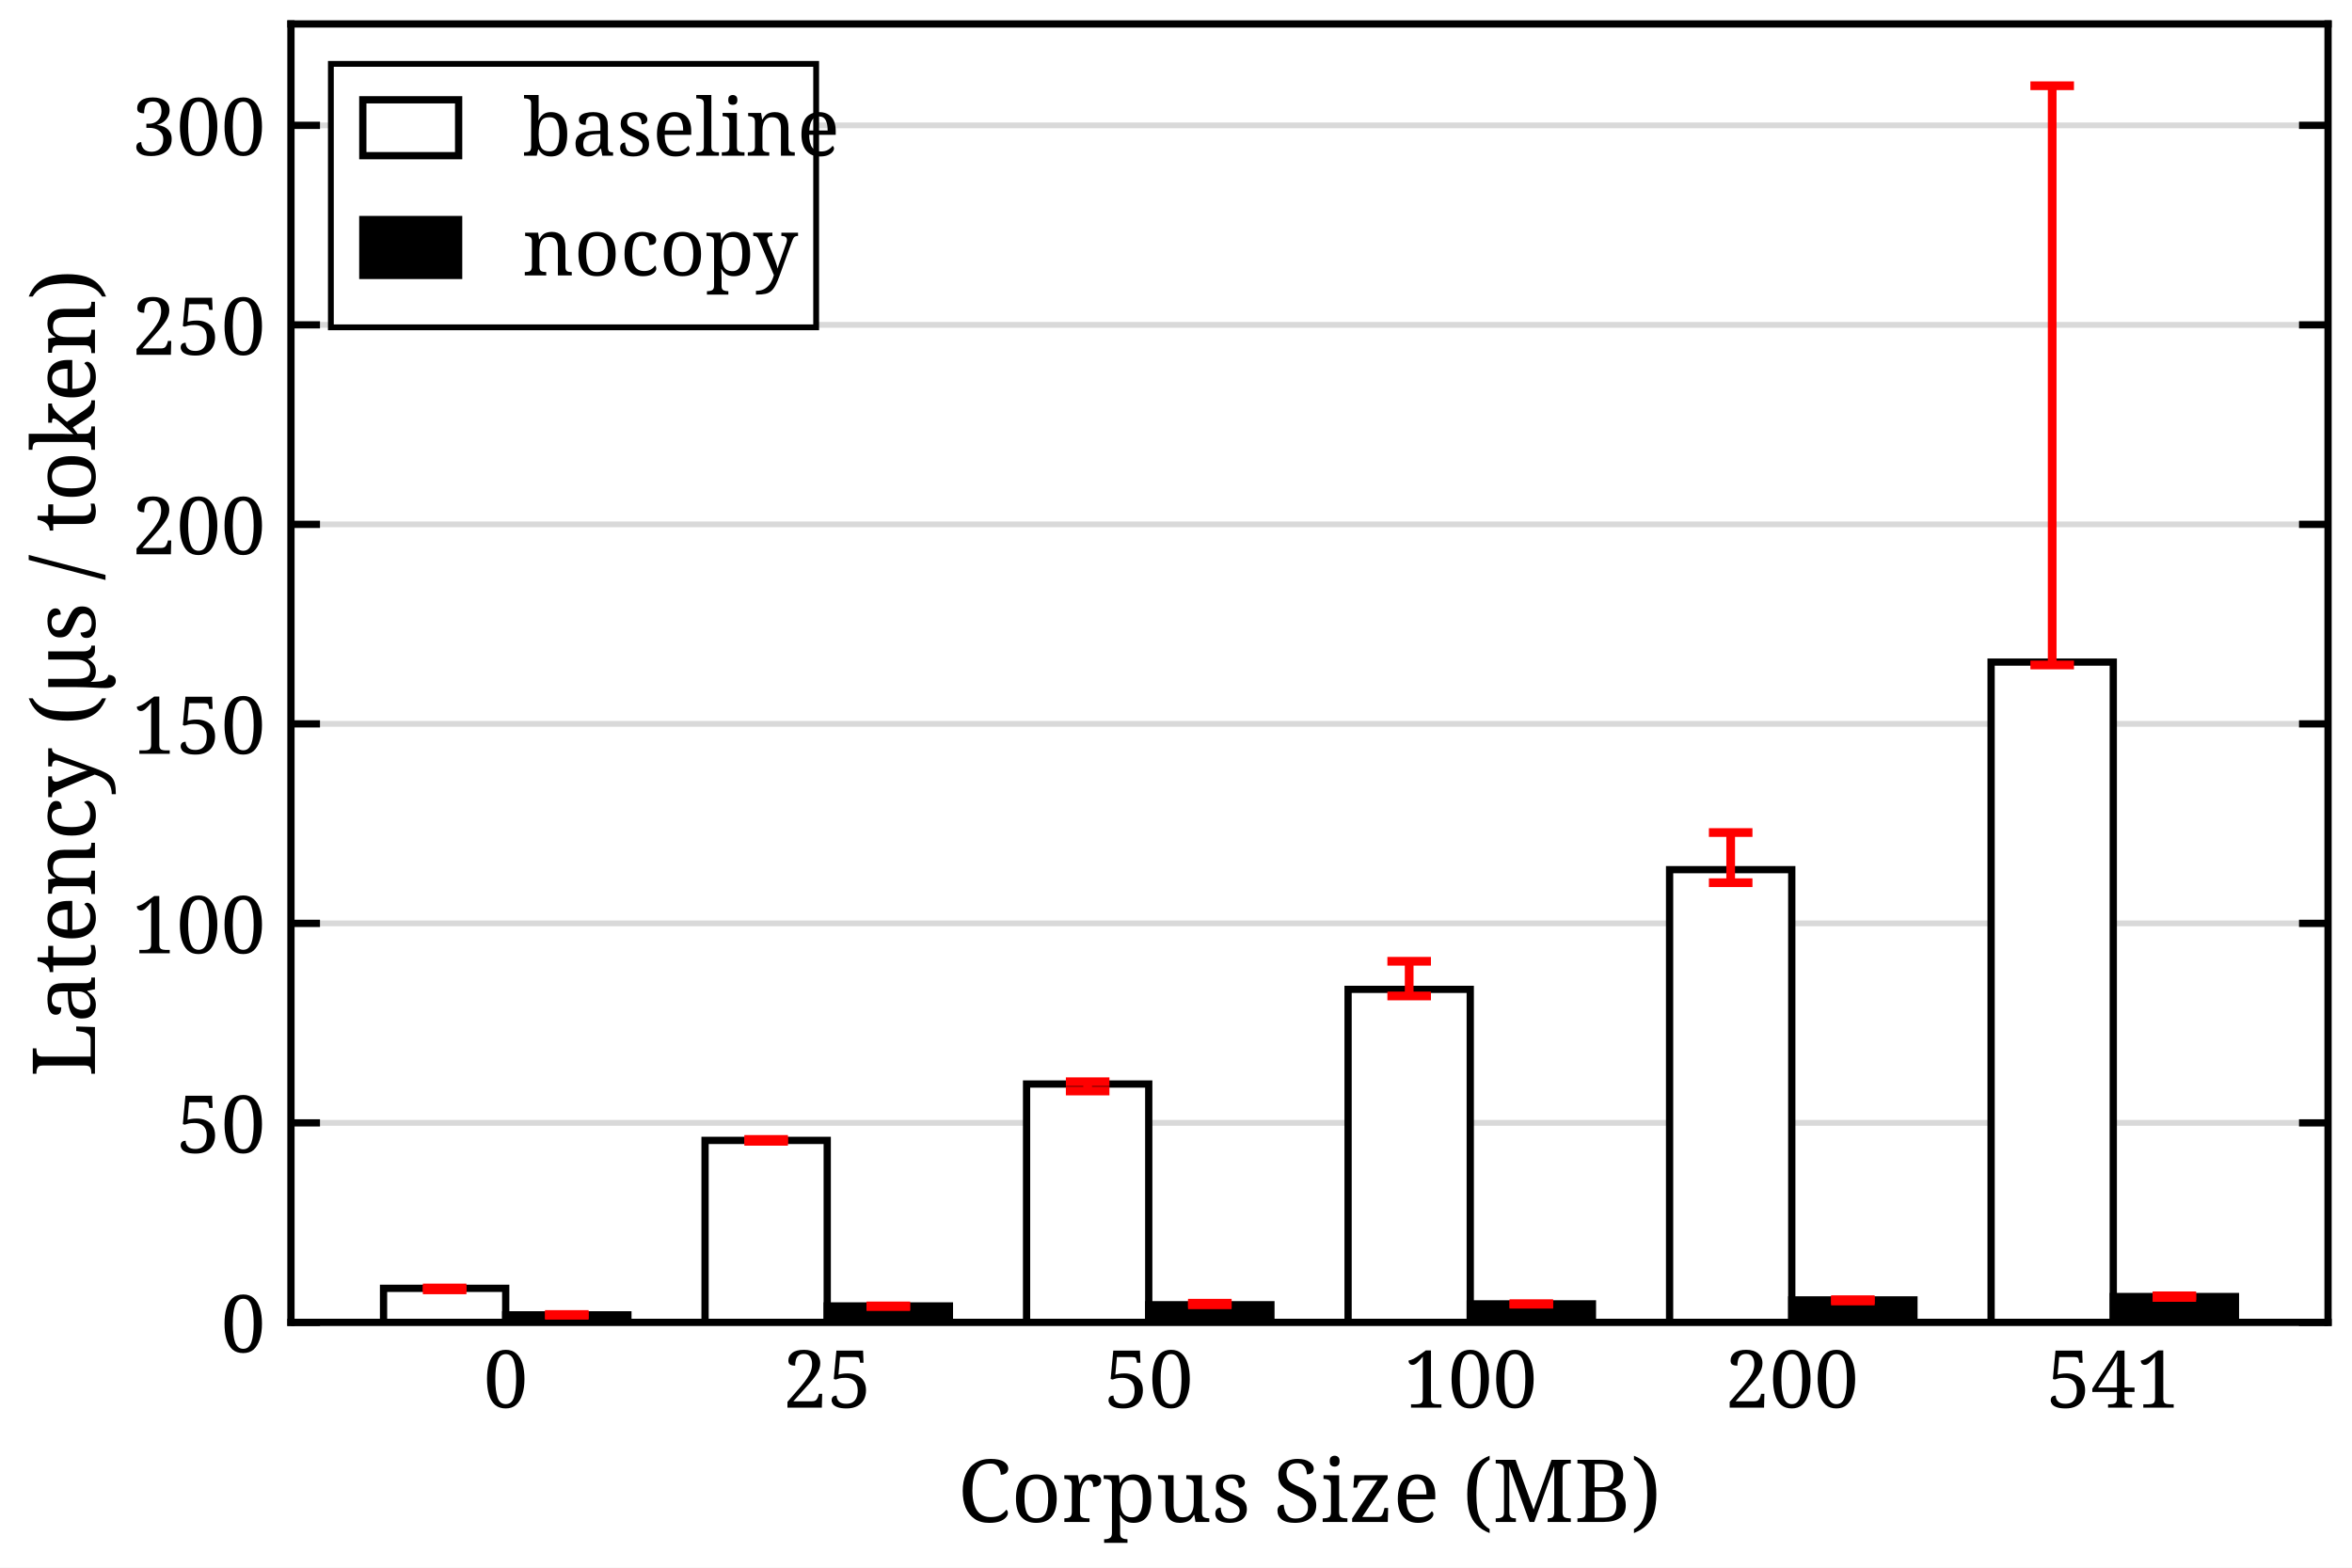
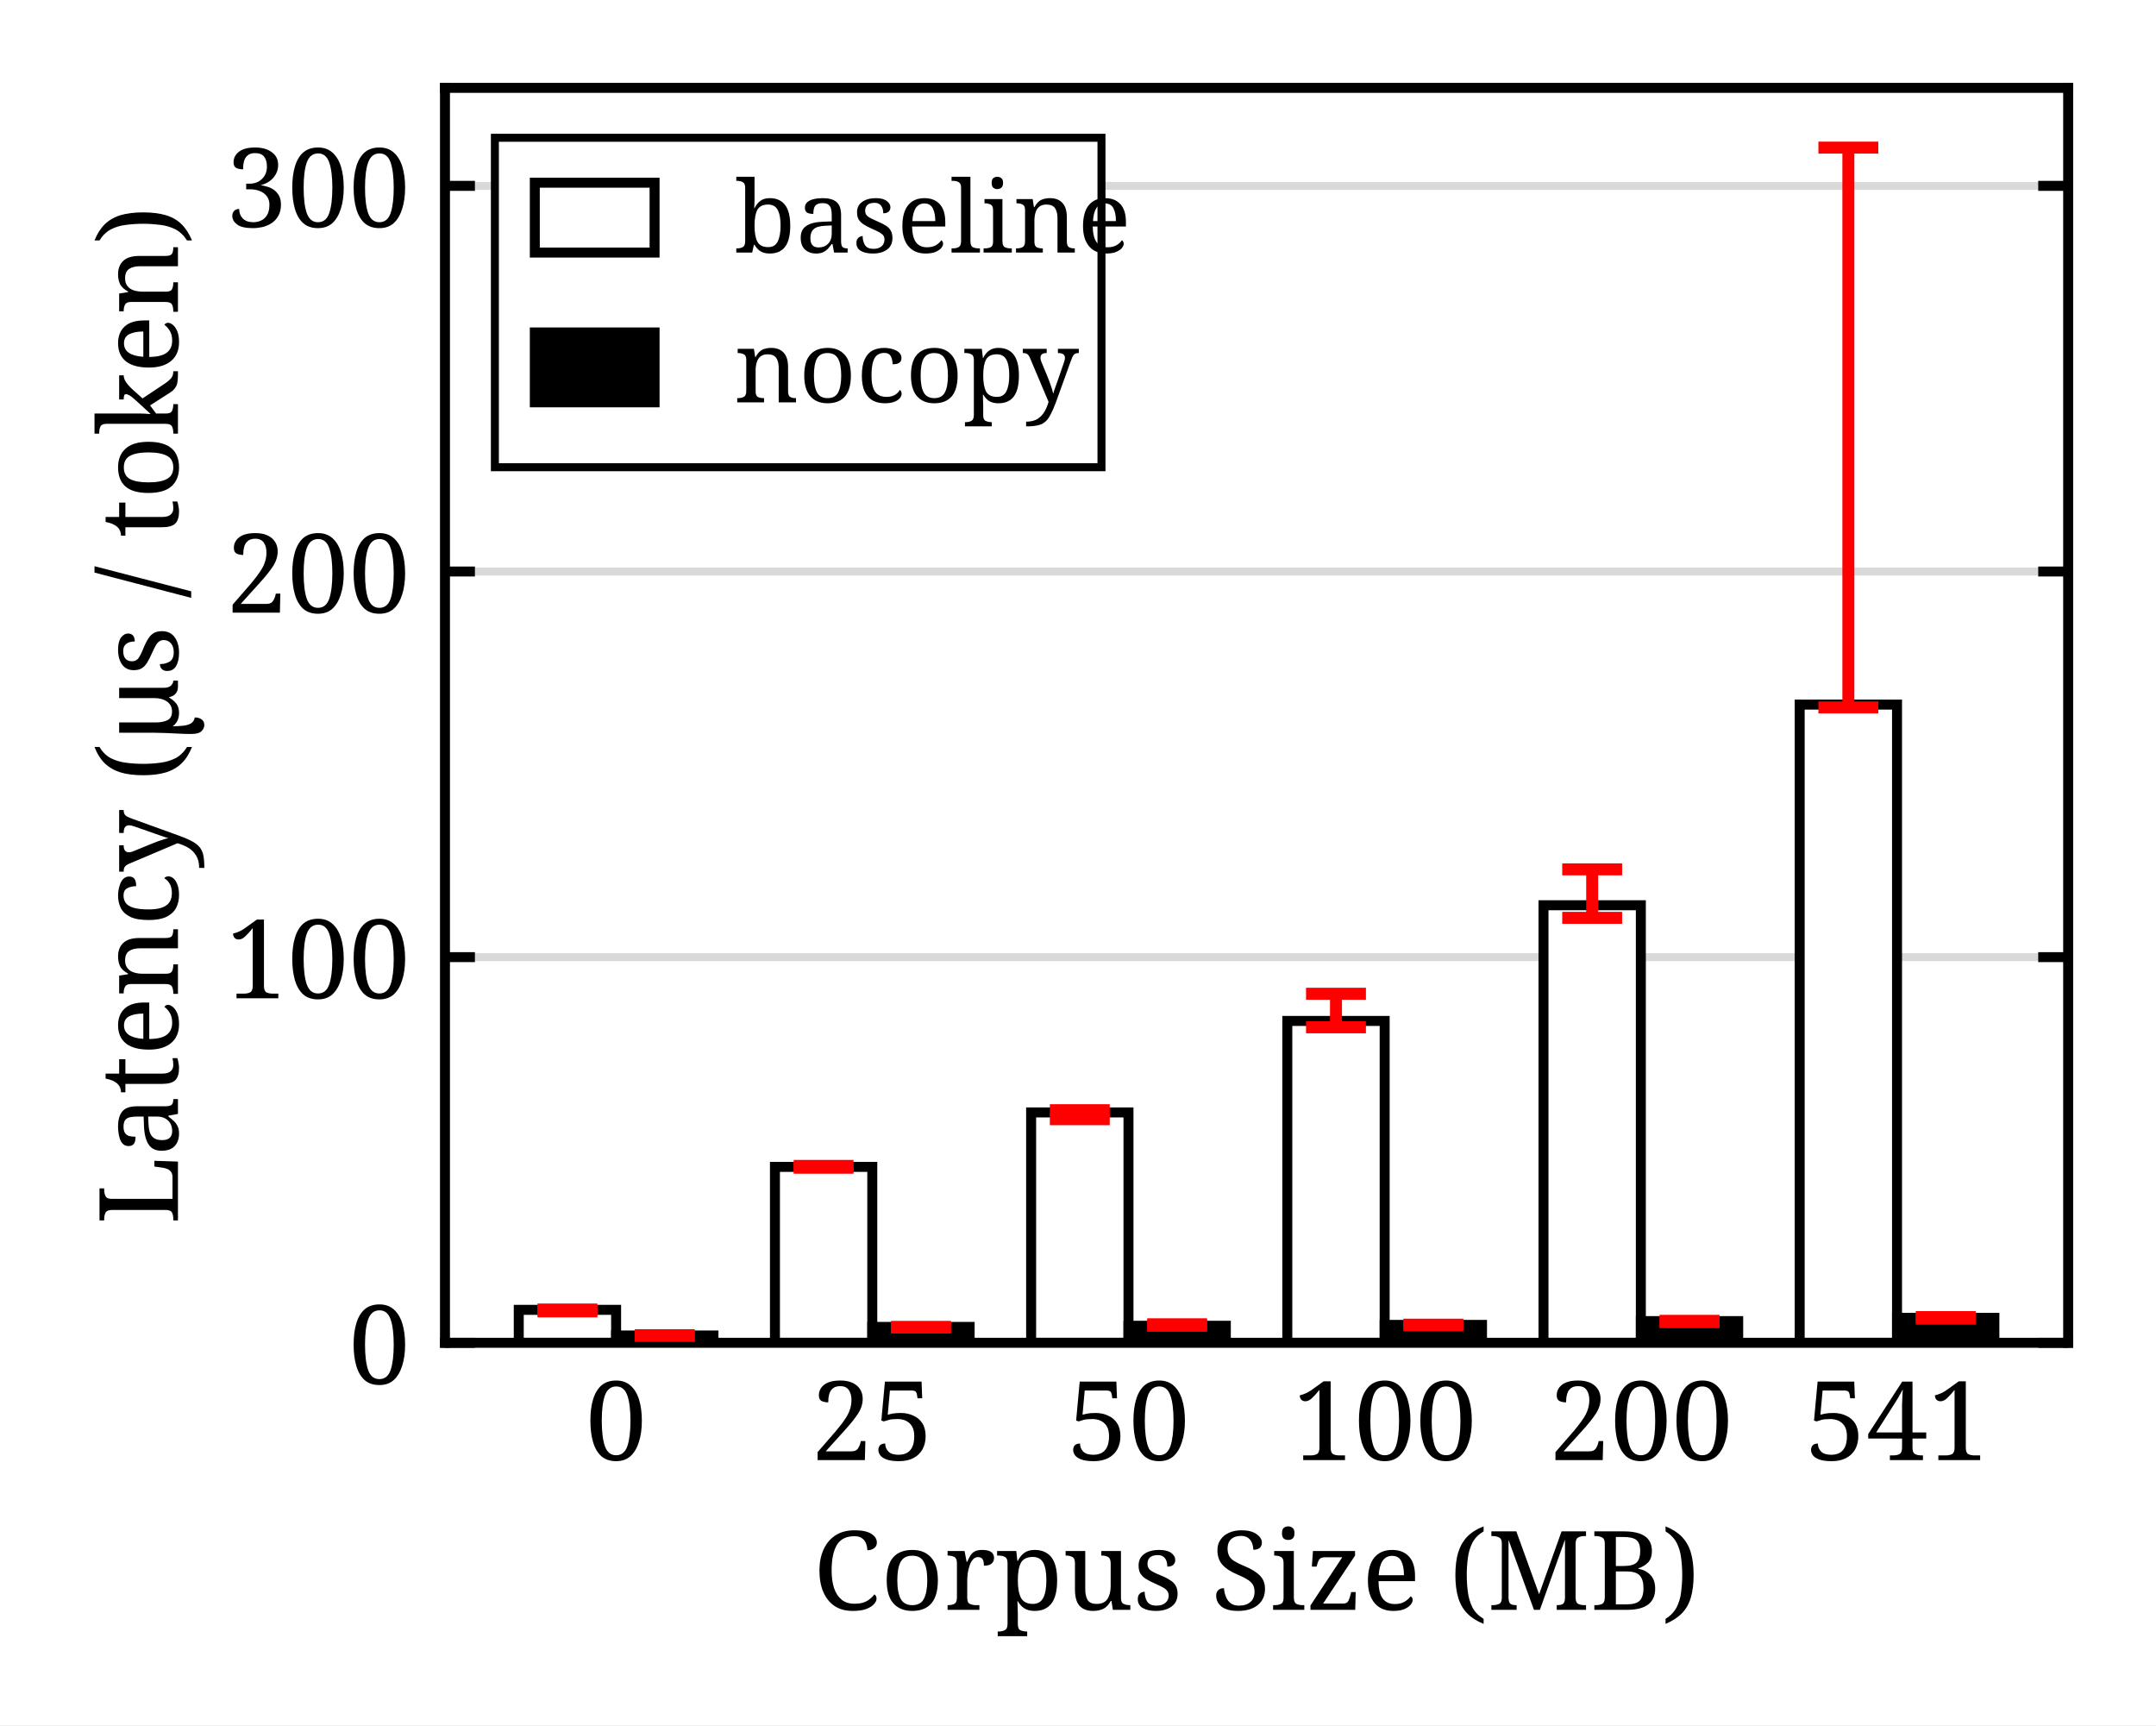
- <svg xmlns="http://www.w3.org/2000/svg" xmlns:xlink="http://www.w3.org/1999/xlink" width="324pt" height="216pt" viewBox="0 0 324 216" version="1.1">
+ <svg xmlns="http://www.w3.org/2000/svg" xmlns:xlink="http://www.w3.org/1999/xlink" width="216pt" height="172.8pt" viewBox="0 0 216 172.8" version="1.1">
  <defs>
    <style type="text/css">*{stroke-linejoin: round; stroke-linecap: butt}</style>
  </defs>
  <g id="figure_1">
    <g id="patch_1">
-       <path d="M 0 216  L 324 216  L 324 0  L 0 0  z " style="fill: #ffffff" />
+       <path d="M 0 172.8  L 216 172.8  L 216 0  L 0 0  z " style="fill: #ffffff" />
    </g>
    <g id="axes_1">
      <g id="patch_2">
-         <path d="M 40.08 182.2  L 320.7 182.2  L 320.7 3.3  L 40.08 3.3  z " style="fill: #ffffff" />
+         <path d="M 44.58 134.5  L 207.2 134.5  L 207.2 8.8  L 44.58 8.8  z " style="fill: #ffffff" />
      </g>
      <g id="matplotlib.axis_1">
        <g id="xtick_1">
          <g id="text_1">
-             <text style="font-size: 11px; font-family: 'STIXGeneral', serif; text-anchor: middle" x="69.666" y="193.95" transform="rotate(-0 69.66557 193.95)">0</text>
+             <text style="font-size: 11px; font-family: 'STIXGeneral', serif; text-anchor: middle" x="61.725" y="146.25" transform="rotate(-0 61.72491 146.25)">0</text>
          </g>
        </g>
        <g id="xtick_2">
          <g id="text_2">
-             <text style="font-size: 11px; font-family: 'STIXGeneral', serif; text-anchor: middle" x="113.955" y="193.95" transform="rotate(-0 113.9553 193.95)">25</text>
+             <text style="font-size: 11px; font-family: 'STIXGeneral', serif; text-anchor: middle" x="87.391" y="146.25" transform="rotate(-0 87.39095 146.25)">25</text>
          </g>
        </g>
        <g id="xtick_3">
          <g id="text_3">
-             <text style="font-size: 11px; font-family: 'STIXGeneral', serif; text-anchor: middle" x="158.245" y="193.95" transform="rotate(-0 158.2451 193.95)">50</text>
+             <text style="font-size: 11px; font-family: 'STIXGeneral', serif; text-anchor: middle" x="113.057" y="146.25" transform="rotate(-0 113.057 146.25)">50</text>
          </g>
        </g>
        <g id="xtick_4">
          <g id="text_4">
-             <text style="font-size: 11px; font-family: 'STIXGeneral', serif; text-anchor: middle" x="202.535" y="193.95" transform="rotate(-0 202.5349 193.95)">100</text>
+             <text style="font-size: 11px; font-family: 'STIXGeneral', serif; text-anchor: middle" x="138.723" y="146.25" transform="rotate(-0 138.723 146.25)">100</text>
          </g>
        </g>
        <g id="xtick_5">
          <g id="text_5">
-             <text style="font-size: 11px; font-family: 'STIXGeneral', serif; text-anchor: middle" x="246.825" y="193.95" transform="rotate(-0 246.8247 193.95)">200</text>
+             <text style="font-size: 11px; font-family: 'STIXGeneral', serif; text-anchor: middle" x="164.389" y="146.25" transform="rotate(-0 164.3891 146.25)">200</text>
          </g>
        </g>
        <g id="xtick_6">
          <g id="text_6">
-             <text style="font-size: 11px; font-family: 'STIXGeneral', serif; text-anchor: middle" x="291.114" y="193.95" transform="rotate(-0 291.1144 193.95)">541</text>
+             <text style="font-size: 11px; font-family: 'STIXGeneral', serif; text-anchor: middle" x="190.055" y="146.25" transform="rotate(-0 190.0551 146.25)">541</text>
          </g>
        </g>
        <g id="text_7">
-           <text style="font-size: 12px; font-family: 'STIXGeneral', serif; text-anchor: middle" x="180.39" y="209.7" transform="rotate(-0 180.39 209.7)">Corpus Size (MB)</text>
+           <text style="font-size: 11px; font-family: 'STIXGeneral', serif; text-anchor: middle" x="125.89" y="161.25" transform="rotate(-0 125.89 161.25)">Corpus Size (MB)</text>
        </g>
      </g>
      <g id="matplotlib.axis_2">
        <g id="ytick_1">
          <g id="line2d_1">
-             <path d="M 40.08 182.2  L 320.7 182.2  " clip-path="url(#p58db43b952)" style="fill: none; stroke: #d9d9d9; stroke-width: 0.8; stroke-linecap: square" />
+             <path d="M 44.58 134.5  L 207.2 134.5  " clip-path="url(#p83a872cf9c)" style="fill: none; stroke: #d9d9d9; stroke-width: 0.8; stroke-linecap: square" />
          </g>
          <g id="line2d_2">
            <defs>
-               <path id="m259b991957" d="M 0 0  L 4 0  " style="stroke: #000000" />
+               <path id="mdae82fceea" d="M 0 0  L 3 0  " style="stroke: #000000" />
            </defs>
            <g>
-               <use xlink:href="#m259b991957" x="40.08" y="182.2" style="stroke: #000000" />
+               <use xlink:href="#mdae82fceea" x="44.58" y="134.5" style="stroke: #000000" />
            </g>
          </g>
          <g id="line2d_3">
            <defs>
-               <path id="m09caad8e75" d="M 0 0  L -4 0  " style="stroke: #000000" />
+               <path id="m9e3574b6be" d="M 0 0  L -3 0  " style="stroke: #000000" />
            </defs>
            <g>
-               <use xlink:href="#m09caad8e75" x="320.7" y="182.2" style="stroke: #000000" />
+               <use xlink:href="#m9e3574b6be" x="207.2" y="134.5" style="stroke: #000000" />
            </g>
          </g>
          <g id="text_8">
-             <text style="font-size: 11px; font-family: 'STIXGeneral', serif; text-anchor: end" x="36.58" y="186.325" transform="rotate(-0 36.58 186.325)">0</text>
+             <text style="font-size: 11px; font-family: 'STIXGeneral', serif; text-anchor: end" x="41.08" y="138.625" transform="rotate(-0 41.08 138.625)">0</text>
          </g>
        </g>
        <g id="ytick_2">
          <g id="line2d_4">
-             <path d="M 40.08 154.712  L 320.7 154.712  " clip-path="url(#p58db43b952)" style="fill: none; stroke: #d9d9d9; stroke-width: 0.8; stroke-linecap: square" />
+             <path d="M 44.58 95.872  L 207.2 95.872  " clip-path="url(#p83a872cf9c)" style="fill: none; stroke: #d9d9d9; stroke-width: 0.8; stroke-linecap: square" />
          </g>
          <g id="line2d_5">
            <g>
-               <use xlink:href="#m259b991957" x="40.08" y="154.712" style="stroke: #000000" />
+               <use xlink:href="#mdae82fceea" x="44.58" y="95.872" style="stroke: #000000" />
            </g>
          </g>
          <g id="line2d_6">
            <g>
-               <use xlink:href="#m09caad8e75" x="320.7" y="154.712" style="stroke: #000000" />
+               <use xlink:href="#m9e3574b6be" x="207.2" y="95.872" style="stroke: #000000" />
            </g>
          </g>
          <g id="text_9">
-             <text style="font-size: 11px; font-family: 'STIXGeneral', serif; text-anchor: end" x="36.58" y="158.837" transform="rotate(-0 36.58 158.8371)">50</text>
+             <text style="font-size: 11px; font-family: 'STIXGeneral', serif; text-anchor: end" x="41.08" y="99.997" transform="rotate(-0 41.08 99.99747)">100</text>
          </g>
        </g>
        <g id="ytick_3">
          <g id="line2d_7">
-             <path d="M 40.08 127.224  L 320.7 127.224  " clip-path="url(#p58db43b952)" style="fill: none; stroke: #d9d9d9; stroke-width: 0.8; stroke-linecap: square" />
+             <path d="M 44.58 57.245  L 207.2 57.245  " clip-path="url(#p83a872cf9c)" style="fill: none; stroke: #d9d9d9; stroke-width: 0.8; stroke-linecap: square" />
          </g>
          <g id="line2d_8">
            <g>
-               <use xlink:href="#m259b991957" x="40.08" y="127.224" style="stroke: #000000" />
+               <use xlink:href="#mdae82fceea" x="44.58" y="57.245" style="stroke: #000000" />
            </g>
          </g>
          <g id="line2d_9">
            <g>
-               <use xlink:href="#m09caad8e75" x="320.7" y="127.224" style="stroke: #000000" />
+               <use xlink:href="#m9e3574b6be" x="207.2" y="57.245" style="stroke: #000000" />
            </g>
          </g>
          <g id="text_10">
-             <text style="font-size: 11px; font-family: 'STIXGeneral', serif; text-anchor: end" x="36.58" y="131.349" transform="rotate(-0 36.58 131.3492)">100</text>
+             <text style="font-size: 11px; font-family: 'STIXGeneral', serif; text-anchor: end" x="41.08" y="61.37" transform="rotate(-0 41.08 61.36995)">200</text>
          </g>
        </g>
        <g id="ytick_4">
          <g id="line2d_10">
-             <path d="M 40.08 99.736  L 320.7 99.736  " clip-path="url(#p58db43b952)" style="fill: none; stroke: #d9d9d9; stroke-width: 0.8; stroke-linecap: square" />
+             <path d="M 44.58 18.617  L 207.2 18.617  " clip-path="url(#p83a872cf9c)" style="fill: none; stroke: #d9d9d9; stroke-width: 0.8; stroke-linecap: square" />
          </g>
          <g id="line2d_11">
            <g>
-               <use xlink:href="#m259b991957" x="40.08" y="99.736" style="stroke: #000000" />
+               <use xlink:href="#mdae82fceea" x="44.58" y="18.617" style="stroke: #000000" />
            </g>
          </g>
          <g id="line2d_12">
            <g>
-               <use xlink:href="#m09caad8e75" x="320.7" y="99.736" style="stroke: #000000" />
+               <use xlink:href="#m9e3574b6be" x="207.2" y="18.617" style="stroke: #000000" />
            </g>
          </g>
          <g id="text_11">
-             <text style="font-size: 11px; font-family: 'STIXGeneral', serif; text-anchor: end" x="36.58" y="103.861" transform="rotate(-0 36.58 103.8612)">150</text>
-           </g>
-         </g>
-         <g id="ytick_5">
-           <g id="line2d_13">
-             <path d="M 40.08 72.248  L 320.7 72.248  " clip-path="url(#p58db43b952)" style="fill: none; stroke: #d9d9d9; stroke-width: 0.8; stroke-linecap: square" />
-           </g>
-           <g id="line2d_14">
-             <g>
-               <use xlink:href="#m259b991957" x="40.08" y="72.248" style="stroke: #000000" />
-             </g>
-           </g>
-           <g id="line2d_15">
-             <g>
-               <use xlink:href="#m09caad8e75" x="320.7" y="72.248" style="stroke: #000000" />
-             </g>
-           </g>
-           <g id="text_12">
-             <text style="font-size: 11px; font-family: 'STIXGeneral', serif; text-anchor: end" x="36.58" y="76.373" transform="rotate(-0 36.58 76.3733)">200</text>
-           </g>
-         </g>
-         <g id="ytick_6">
-           <g id="line2d_16">
-             <path d="M 40.08 44.76  L 320.7 44.76  " clip-path="url(#p58db43b952)" style="fill: none; stroke: #d9d9d9; stroke-width: 0.8; stroke-linecap: square" />
-           </g>
-           <g id="line2d_17">
-             <g>
-               <use xlink:href="#m259b991957" x="40.08" y="44.76" style="stroke: #000000" />
-             </g>
-           </g>
-           <g id="line2d_18">
-             <g>
-               <use xlink:href="#m09caad8e75" x="320.7" y="44.76" style="stroke: #000000" />
-             </g>
-           </g>
-           <g id="text_13">
-             <text style="font-size: 11px; font-family: 'STIXGeneral', serif; text-anchor: end" x="36.58" y="48.885" transform="rotate(-0 36.58 48.88538)">250</text>
-           </g>
-         </g>
-         <g id="ytick_7">
-           <g id="line2d_19">
-             <path d="M 40.08 17.272  L 320.7 17.272  " clip-path="url(#p58db43b952)" style="fill: none; stroke: #d9d9d9; stroke-width: 0.8; stroke-linecap: square" />
-           </g>
-           <g id="line2d_20">
-             <g>
-               <use xlink:href="#m259b991957" x="40.08" y="17.272" style="stroke: #000000" />
-             </g>
-           </g>
-           <g id="line2d_21">
-             <g>
-               <use xlink:href="#m09caad8e75" x="320.7" y="17.272" style="stroke: #000000" />
-             </g>
-           </g>
-           <g id="text_14">
-             <text style="font-size: 11px; font-family: 'STIXGeneral', serif; text-anchor: end" x="36.58" y="21.397" transform="rotate(-0 36.58 21.39745)">300</text>
-           </g>
-         </g>
-         <g id="text_15">
-           <text style="font-size: 12px; font-family: 'STIXGeneral', serif; text-anchor: middle" x="13.08" y="92.75" transform="rotate(-90 13.08 92.75)">Latency (µs / token)</text>
+             <text style="font-size: 11px; font-family: 'STIXGeneral', serif; text-anchor: end" x="41.08" y="22.742" transform="rotate(-0 41.08 22.74242)">300</text>
+           </g>
+         </g>
+         <g id="text_12">
+           <text style="font-size: 11px; font-family: 'STIXGeneral', serif; text-anchor: middle" x="17.83" y="71.65" transform="rotate(-90 17.83 71.65)">Latency (µs / token)</text>
        </g>
      </g>
      <g id="patch_3">
-         <path d="M 52.835 182.2  L 69.666 182.2  L 69.666 177.507  L 52.835 177.507  z " clip-path="url(#p58db43b952)" style="fill: #ffffff; stroke: #000000; stroke-linejoin: miter" />
+         <path d="M 51.972 134.5  L 61.725 134.5  L 61.725 131.202  L 51.972 131.202  z " clip-path="url(#p83a872cf9c)" style="fill: #ffffff; stroke: #000000; stroke-linejoin: miter" />
      </g>
      <g id="patch_4">
-         <path d="M 97.125 182.2  L 113.955 182.2  L 113.955 157.124  L 97.125 157.124  z " clip-path="url(#p58db43b952)" style="fill: #ffffff; stroke: #000000; stroke-linejoin: miter" />
+         <path d="M 77.638 134.5  L 87.391 134.5  L 87.391 116.881  L 77.638 116.881  z " clip-path="url(#p83a872cf9c)" style="fill: #ffffff; stroke: #000000; stroke-linejoin: miter" />
      </g>
      <g id="patch_5">
-         <path d="M 141.415 182.2  L 158.245 182.2  L 158.245 149.363  L 141.415 149.363  z " clip-path="url(#p58db43b952)" style="fill: #ffffff; stroke: #000000; stroke-linejoin: miter" />
+         <path d="M 103.304 134.5  L 113.057 134.5  L 113.057 111.428  L 103.304 111.428  z " clip-path="url(#p83a872cf9c)" style="fill: #ffffff; stroke: #000000; stroke-linejoin: miter" />
      </g>
      <g id="patch_6">
-         <path d="M 185.705 182.2  L 202.535 182.2  L 202.535 136.317  L 185.705 136.317  z " clip-path="url(#p58db43b952)" style="fill: #ffffff; stroke: #000000; stroke-linejoin: miter" />
+         <path d="M 128.97 134.5  L 138.723 134.5  L 138.723 102.262  L 128.97 102.262  z " clip-path="url(#p83a872cf9c)" style="fill: #ffffff; stroke: #000000; stroke-linejoin: miter" />
      </g>
      <g id="patch_7">
-         <path d="M 229.995 182.2  L 246.825 182.2  L 246.825 119.824  L 229.995 119.824  z " clip-path="url(#p58db43b952)" style="fill: #ffffff; stroke: #000000; stroke-linejoin: miter" />
+         <path d="M 154.636 134.5  L 164.389 134.5  L 164.389 90.673  L 154.636 90.673  z " clip-path="url(#p83a872cf9c)" style="fill: #ffffff; stroke: #000000; stroke-linejoin: miter" />
      </g>
      <g id="patch_8">
-         <path d="M 274.284 182.2  L 291.114 182.2  L 291.114 91.225  L 274.284 91.225  z " clip-path="url(#p58db43b952)" style="fill: #ffffff; stroke: #000000; stroke-linejoin: miter" />
+         <path d="M 180.302 134.5  L 190.055 134.5  L 190.055 70.578  L 180.302 70.578  z " clip-path="url(#p83a872cf9c)" style="fill: #ffffff; stroke: #000000; stroke-linejoin: miter" />
      </g>
      <g id="patch_9">
-         <path d="M 69.666 182.2  L 86.496 182.2  L 86.496 181.162  L 69.666 181.162  z " clip-path="url(#p58db43b952)" style="stroke: #000000; stroke-linejoin: miter" />
+         <path d="M 61.725 134.5  L 71.478 134.5  L 71.478 133.771  L 61.725 133.771  z " clip-path="url(#p83a872cf9c)" style="stroke: #000000; stroke-linejoin: miter" />
      </g>
      <g id="patch_10">
-         <path d="M 113.955 182.2  L 130.785 182.2  L 130.785 179.936  L 113.955 179.936  z " clip-path="url(#p58db43b952)" style="stroke: #000000; stroke-linejoin: miter" />
+         <path d="M 87.391 134.5  L 97.144 134.5  L 97.144 132.909  L 87.391 132.909  z " clip-path="url(#p83a872cf9c)" style="stroke: #000000; stroke-linejoin: miter" />
      </g>
      <g id="patch_11">
-         <path d="M 158.245 182.2  L 175.075 182.2  L 175.075 179.772  L 158.245 179.772  z " clip-path="url(#p58db43b952)" style="stroke: #000000; stroke-linejoin: miter" />
+         <path d="M 113.057 134.5  L 122.81 134.5  L 122.81 132.794  L 113.057 132.794  z " clip-path="url(#p83a872cf9c)" style="stroke: #000000; stroke-linejoin: miter" />
      </g>
      <g id="patch_12">
-         <path d="M 202.535 182.2  L 219.365 182.2  L 219.365 179.649  L 202.535 179.649  z " clip-path="url(#p58db43b952)" style="stroke: #000000; stroke-linejoin: miter" />
+         <path d="M 138.723 134.5  L 148.476 134.5  L 148.476 132.708  L 138.723 132.708  z " clip-path="url(#p83a872cf9c)" style="stroke: #000000; stroke-linejoin: miter" />
      </g>
      <g id="patch_13">
-         <path d="M 246.825 182.2  L 263.655 182.2  L 263.655 179.109  L 246.825 179.109  z " clip-path="url(#p58db43b952)" style="stroke: #000000; stroke-linejoin: miter" />
+         <path d="M 164.389 134.5  L 174.142 134.5  L 174.142 132.328  L 164.389 132.328  z " clip-path="url(#p83a872cf9c)" style="stroke: #000000; stroke-linejoin: miter" />
      </g>
      <g id="patch_14">
-         <path d="M 291.114 182.2  L 307.945 182.2  L 307.945 178.644  L 291.114 178.644  z " clip-path="url(#p58db43b952)" style="stroke: #000000; stroke-linejoin: miter" />
+         <path d="M 190.055 134.5  L 199.808 134.5  L 199.808 132.001  L 190.055 132.001  z " clip-path="url(#p83a872cf9c)" style="stroke: #000000; stroke-linejoin: miter" />
      </g>
      <g id="patch_15">
-         <path d="M 40.08 182.2  L 40.08 3.3  " style="fill: none; stroke: #000000; stroke-linejoin: miter; stroke-linecap: square" />
+         <path d="M 44.58 134.5  L 44.58 8.8  " style="fill: none; stroke: #000000; stroke-linejoin: miter; stroke-linecap: square" />
      </g>
      <g id="patch_16">
-         <path d="M 320.7 182.2  L 320.7 3.3  " style="fill: none; stroke: #000000; stroke-linejoin: miter; stroke-linecap: square" />
+         <path d="M 207.2 134.5  L 207.2 8.8  " style="fill: none; stroke: #000000; stroke-linejoin: miter; stroke-linecap: square" />
      </g>
      <g id="patch_17">
-         <path d="M 40.08 182.2  L 320.7 182.2  " style="fill: none; stroke: #000000; stroke-linejoin: miter; stroke-linecap: square" />
+         <path d="M 44.58 134.5  L 207.2 134.5  " style="fill: none; stroke: #000000; stroke-linejoin: miter; stroke-linecap: square" />
      </g>
      <g id="patch_18">
-         <path d="M 40.08 3.3  L 320.7 3.3  " style="fill: none; stroke: #000000; stroke-linejoin: miter; stroke-linecap: square" />
+         <path d="M 44.58 8.8  L 207.2 8.8  " style="fill: none; stroke: #000000; stroke-linejoin: miter; stroke-linecap: square" />
      </g>
      <g id="LineCollection_1">
-         <path d="M 61.251 177.725  L 61.251 177.458  " clip-path="url(#p58db43b952)" style="fill: none; stroke: #ff0000; stroke-width: 1.2" />
-         <path d="M 105.54 157.249  L 105.54 156.989  " clip-path="url(#p58db43b952)" style="fill: none; stroke: #ff0000; stroke-width: 1.2" />
-         <path d="M 149.83 150.323  L 149.83 149.047  " clip-path="url(#p58db43b952)" style="fill: none; stroke: #ff0000; stroke-width: 1.2" />
-         <path d="M 194.12 137.225  L 194.12 132.447  " clip-path="url(#p58db43b952)" style="fill: none; stroke: #ff0000; stroke-width: 1.2" />
-         <path d="M 238.41 121.619  L 238.41 114.711  " clip-path="url(#p58db43b952)" style="fill: none; stroke: #ff0000; stroke-width: 1.2" />
-         <path d="M 282.699 91.624  L 282.699 11.819  " clip-path="url(#p58db43b952)" style="fill: none; stroke: #ff0000; stroke-width: 1.2" />
-       </g>
-       <g id="line2d_22">
+         <path d="M 56.848 131.356  L 56.848 131.168  " clip-path="url(#p83a872cf9c)" style="fill: none; stroke: #ff0000; stroke-width: 1.2" />
+         <path d="M 82.514 116.969  L 82.514 116.786  " clip-path="url(#p83a872cf9c)" style="fill: none; stroke: #ff0000; stroke-width: 1.2" />
+         <path d="M 108.18 112.103  L 108.18 111.206  " clip-path="url(#p83a872cf9c)" style="fill: none; stroke: #ff0000; stroke-width: 1.2" />
+         <path d="M 133.846 102.899  L 133.846 99.542  " clip-path="url(#p83a872cf9c)" style="fill: none; stroke: #ff0000; stroke-width: 1.2" />
+         <path d="M 159.513 91.934  L 159.513 87.081  " clip-path="url(#p83a872cf9c)" style="fill: none; stroke: #ff0000; stroke-width: 1.2" />
+         <path d="M 185.179 70.859  L 185.179 14.786  " clip-path="url(#p83a872cf9c)" style="fill: none; stroke: #ff0000; stroke-width: 1.2" />
+       </g>
+       <g id="line2d_13">
        <defs>
          <path id="m49be664565" d="M 3 0  L -3 -0  " style="stroke: #ff0000; stroke-width: 1.2" />
        </defs>
-         <g clip-path="url(#p58db43b952)">
-           <use xlink:href="#m49be664565" x="61.251" y="177.725" style="fill: #1f77b4; stroke: #ff0000; stroke-width: 1.2" />
-           <use xlink:href="#m49be664565" x="105.54" y="157.249" style="fill: #1f77b4; stroke: #ff0000; stroke-width: 1.2" />
-           <use xlink:href="#m49be664565" x="149.83" y="150.323" style="fill: #1f77b4; stroke: #ff0000; stroke-width: 1.2" />
-           <use xlink:href="#m49be664565" x="194.12" y="137.225" style="fill: #1f77b4; stroke: #ff0000; stroke-width: 1.2" />
-           <use xlink:href="#m49be664565" x="238.41" y="121.619" style="fill: #1f77b4; stroke: #ff0000; stroke-width: 1.2" />
-           <use xlink:href="#m49be664565" x="282.699" y="91.624" style="fill: #1f77b4; stroke: #ff0000; stroke-width: 1.2" />
-         </g>
-       </g>
-       <g id="line2d_23">
-         <g clip-path="url(#p58db43b952)">
-           <use xlink:href="#m49be664565" x="61.251" y="177.458" style="fill: #1f77b4; stroke: #ff0000; stroke-width: 1.2" />
-           <use xlink:href="#m49be664565" x="105.54" y="156.989" style="fill: #1f77b4; stroke: #ff0000; stroke-width: 1.2" />
-           <use xlink:href="#m49be664565" x="149.83" y="149.047" style="fill: #1f77b4; stroke: #ff0000; stroke-width: 1.2" />
-           <use xlink:href="#m49be664565" x="194.12" y="132.447" style="fill: #1f77b4; stroke: #ff0000; stroke-width: 1.2" />
-           <use xlink:href="#m49be664565" x="238.41" y="114.711" style="fill: #1f77b4; stroke: #ff0000; stroke-width: 1.2" />
-           <use xlink:href="#m49be664565" x="282.699" y="11.819" style="fill: #1f77b4; stroke: #ff0000; stroke-width: 1.2" />
+         <g clip-path="url(#p83a872cf9c)">
+           <use xlink:href="#m49be664565" x="56.848" y="131.356" style="fill: #1f77b4; stroke: #ff0000; stroke-width: 1.2" />
+           <use xlink:href="#m49be664565" x="82.514" y="116.969" style="fill: #1f77b4; stroke: #ff0000; stroke-width: 1.2" />
+           <use xlink:href="#m49be664565" x="108.18" y="112.103" style="fill: #1f77b4; stroke: #ff0000; stroke-width: 1.2" />
+           <use xlink:href="#m49be664565" x="133.846" y="102.899" style="fill: #1f77b4; stroke: #ff0000; stroke-width: 1.2" />
+           <use xlink:href="#m49be664565" x="159.513" y="91.934" style="fill: #1f77b4; stroke: #ff0000; stroke-width: 1.2" />
+           <use xlink:href="#m49be664565" x="185.179" y="70.859" style="fill: #1f77b4; stroke: #ff0000; stroke-width: 1.2" />
+         </g>
+       </g>
+       <g id="line2d_14">
+         <g clip-path="url(#p83a872cf9c)">
+           <use xlink:href="#m49be664565" x="56.848" y="131.168" style="fill: #1f77b4; stroke: #ff0000; stroke-width: 1.2" />
+           <use xlink:href="#m49be664565" x="82.514" y="116.786" style="fill: #1f77b4; stroke: #ff0000; stroke-width: 1.2" />
+           <use xlink:href="#m49be664565" x="108.18" y="111.206" style="fill: #1f77b4; stroke: #ff0000; stroke-width: 1.2" />
+           <use xlink:href="#m49be664565" x="133.846" y="99.542" style="fill: #1f77b4; stroke: #ff0000; stroke-width: 1.2" />
+           <use xlink:href="#m49be664565" x="159.513" y="87.081" style="fill: #1f77b4; stroke: #ff0000; stroke-width: 1.2" />
+           <use xlink:href="#m49be664565" x="185.179" y="14.786" style="fill: #1f77b4; stroke: #ff0000; stroke-width: 1.2" />
        </g>
      </g>
      <g id="LineCollection_2">
-         <path d="M 78.081 181.221  L 78.081 181.119  " clip-path="url(#p58db43b952)" style="fill: none; stroke: #ff0000; stroke-width: 1.2" />
-         <path d="M 122.37 180.028  L 122.37 179.93  " clip-path="url(#p58db43b952)" style="fill: none; stroke: #ff0000; stroke-width: 1.2" />
-         <path d="M 166.66 179.775  L 166.66 179.562  " clip-path="url(#p58db43b952)" style="fill: none; stroke: #ff0000; stroke-width: 1.2" />
-         <path d="M 210.95 179.703  L 210.95 179.622  " clip-path="url(#p58db43b952)" style="fill: none; stroke: #ff0000; stroke-width: 1.2" />
-         <path d="M 255.24 179.263  L 255.24 179.073  " clip-path="url(#p58db43b952)" style="fill: none; stroke: #ff0000; stroke-width: 1.2" />
-         <path d="M 299.529 178.768  L 299.529 178.537  " clip-path="url(#p58db43b952)" style="fill: none; stroke: #ff0000; stroke-width: 1.2" />
-       </g>
-       <g id="line2d_24">
+         <path d="M 66.601 133.812  L 66.601 133.741  " clip-path="url(#p83a872cf9c)" style="fill: none; stroke: #ff0000; stroke-width: 1.2" />
+         <path d="M 92.267 132.974  L 92.267 132.905  " clip-path="url(#p83a872cf9c)" style="fill: none; stroke: #ff0000; stroke-width: 1.2" />
+         <path d="M 117.934 132.796  L 117.934 132.646  " clip-path="url(#p83a872cf9c)" style="fill: none; stroke: #ff0000; stroke-width: 1.2" />
+         <path d="M 143.6 132.746  L 143.6 132.688  " clip-path="url(#p83a872cf9c)" style="fill: none; stroke: #ff0000; stroke-width: 1.2" />
+         <path d="M 169.266 132.436  L 169.266 132.303  " clip-path="url(#p83a872cf9c)" style="fill: none; stroke: #ff0000; stroke-width: 1.2" />
+         <path d="M 194.932 132.089  L 194.932 131.926  " clip-path="url(#p83a872cf9c)" style="fill: none; stroke: #ff0000; stroke-width: 1.2" />
+       </g>
+       <g id="line2d_15">
        <defs>
          <path id="m3f663b1e8a" d="M 3 0  L -3 -0  " style="stroke: #ff0000; stroke-width: 1.2" />
        </defs>
-         <g clip-path="url(#p58db43b952)">
-           <use xlink:href="#m3f663b1e8a" x="78.081" y="181.221" style="fill: #ff7f0e; stroke: #ff0000; stroke-width: 1.2" />
-           <use xlink:href="#m3f663b1e8a" x="122.37" y="180.028" style="fill: #ff7f0e; stroke: #ff0000; stroke-width: 1.2" />
-           <use xlink:href="#m3f663b1e8a" x="166.66" y="179.775" style="fill: #ff7f0e; stroke: #ff0000; stroke-width: 1.2" />
-           <use xlink:href="#m3f663b1e8a" x="210.95" y="179.703" style="fill: #ff7f0e; stroke: #ff0000; stroke-width: 1.2" />
-           <use xlink:href="#m3f663b1e8a" x="255.24" y="179.263" style="fill: #ff7f0e; stroke: #ff0000; stroke-width: 1.2" />
-           <use xlink:href="#m3f663b1e8a" x="299.529" y="178.768" style="fill: #ff7f0e; stroke: #ff0000; stroke-width: 1.2" />
-         </g>
-       </g>
-       <g id="line2d_25">
-         <g clip-path="url(#p58db43b952)">
-           <use xlink:href="#m3f663b1e8a" x="78.081" y="181.119" style="fill: #ff7f0e; stroke: #ff0000; stroke-width: 1.2" />
-           <use xlink:href="#m3f663b1e8a" x="122.37" y="179.93" style="fill: #ff7f0e; stroke: #ff0000; stroke-width: 1.2" />
-           <use xlink:href="#m3f663b1e8a" x="166.66" y="179.562" style="fill: #ff7f0e; stroke: #ff0000; stroke-width: 1.2" />
-           <use xlink:href="#m3f663b1e8a" x="210.95" y="179.622" style="fill: #ff7f0e; stroke: #ff0000; stroke-width: 1.2" />
-           <use xlink:href="#m3f663b1e8a" x="255.24" y="179.073" style="fill: #ff7f0e; stroke: #ff0000; stroke-width: 1.2" />
-           <use xlink:href="#m3f663b1e8a" x="299.529" y="178.537" style="fill: #ff7f0e; stroke: #ff0000; stroke-width: 1.2" />
-         </g>
-       </g>
-       <g id="line2d_26" />
-       <g id="line2d_27" />
+         <g clip-path="url(#p83a872cf9c)">
+           <use xlink:href="#m3f663b1e8a" x="66.601" y="133.812" style="fill: #ff7f0e; stroke: #ff0000; stroke-width: 1.2" />
+           <use xlink:href="#m3f663b1e8a" x="92.267" y="132.974" style="fill: #ff7f0e; stroke: #ff0000; stroke-width: 1.2" />
+           <use xlink:href="#m3f663b1e8a" x="117.934" y="132.796" style="fill: #ff7f0e; stroke: #ff0000; stroke-width: 1.2" />
+           <use xlink:href="#m3f663b1e8a" x="143.6" y="132.746" style="fill: #ff7f0e; stroke: #ff0000; stroke-width: 1.2" />
+           <use xlink:href="#m3f663b1e8a" x="169.266" y="132.436" style="fill: #ff7f0e; stroke: #ff0000; stroke-width: 1.2" />
+           <use xlink:href="#m3f663b1e8a" x="194.932" y="132.089" style="fill: #ff7f0e; stroke: #ff0000; stroke-width: 1.2" />
+         </g>
+       </g>
+       <g id="line2d_16">
+         <g clip-path="url(#p83a872cf9c)">
+           <use xlink:href="#m3f663b1e8a" x="66.601" y="133.741" style="fill: #ff7f0e; stroke: #ff0000; stroke-width: 1.2" />
+           <use xlink:href="#m3f663b1e8a" x="92.267" y="132.905" style="fill: #ff7f0e; stroke: #ff0000; stroke-width: 1.2" />
+           <use xlink:href="#m3f663b1e8a" x="117.934" y="132.646" style="fill: #ff7f0e; stroke: #ff0000; stroke-width: 1.2" />
+           <use xlink:href="#m3f663b1e8a" x="143.6" y="132.688" style="fill: #ff7f0e; stroke: #ff0000; stroke-width: 1.2" />
+           <use xlink:href="#m3f663b1e8a" x="169.266" y="132.303" style="fill: #ff7f0e; stroke: #ff0000; stroke-width: 1.2" />
+           <use xlink:href="#m3f663b1e8a" x="194.932" y="131.926" style="fill: #ff7f0e; stroke: #ff0000; stroke-width: 1.2" />
+         </g>
+       </g>
+       <g id="line2d_17" />
+       <g id="line2d_18" />
      <g id="legend_1">
        <g id="patch_19">
-           <path d="M 45.58 45.1  L 112.429 45.1  L 112.429 8.8  L 45.58 8.8  z " style="fill: #ffffff; stroke: #000000; stroke-width: 0.8; stroke-linejoin: miter" />
+           <path d="M 49.58 46.8  L 110.352 46.8  L 110.352 13.8  L 49.58 13.8  z " style="fill: #ffffff; stroke: #000000; stroke-width: 0.8; stroke-linejoin: miter" />
        </g>
        <g id="patch_20">
-           <path d="M 49.98 21.45  L 63.18 21.45  L 63.18 13.75  L 49.98 13.75  z " style="fill: #ffffff; stroke: #000000; stroke-linejoin: miter" />
-         </g>
-         <g id="text_16">
-           <text style="font-size: 11px; font-family: 'STIXGeneral', serif; text-anchor: start" x="71.98" y="21.45" transform="rotate(-0 71.98 21.45)">baseline</text>
+           <path d="M 53.58 25.3  L 65.58 25.3  L 65.58 18.3  L 53.58 18.3  z " style="fill: #ffffff; stroke: #000000; stroke-linejoin: miter" />
+         </g>
+         <g id="text_13">
+           <text style="font-size: 10px; font-family: 'STIXGeneral', serif; text-anchor: start" x="73.58" y="25.3" transform="rotate(-0 73.58 25.3)">baseline</text>
        </g>
        <g id="patch_21">
-           <path d="M 49.98 37.95  L 63.18 37.95  L 63.18 30.25  L 49.98 30.25  z " style="stroke: #000000; stroke-linejoin: miter" />
-         </g>
-         <g id="text_17">
-           <text style="font-size: 11px; font-family: 'STIXGeneral', serif; text-anchor: start" x="71.98" y="37.95" transform="rotate(-0 71.98 37.95)">nocopy</text>
+           <path d="M 53.58 40.3  L 65.58 40.3  L 65.58 33.3  L 53.58 33.3  z " style="stroke: #000000; stroke-linejoin: miter" />
+         </g>
+         <g id="text_14">
+           <text style="font-size: 10px; font-family: 'STIXGeneral', serif; text-anchor: start" x="73.58" y="40.3" transform="rotate(-0 73.58 40.3)">nocopy</text>
        </g>
      </g>
    </g>
  </g>
  <defs>
-     <clipPath id="p58db43b952">
-       <rect x="40.08" y="3.3" width="280.62" height="178.9" />
+     <clipPath id="p83a872cf9c">
+       <rect x="44.58" y="8.8" width="162.62" height="125.7" />
    </clipPath>
  </defs>
</svg>
